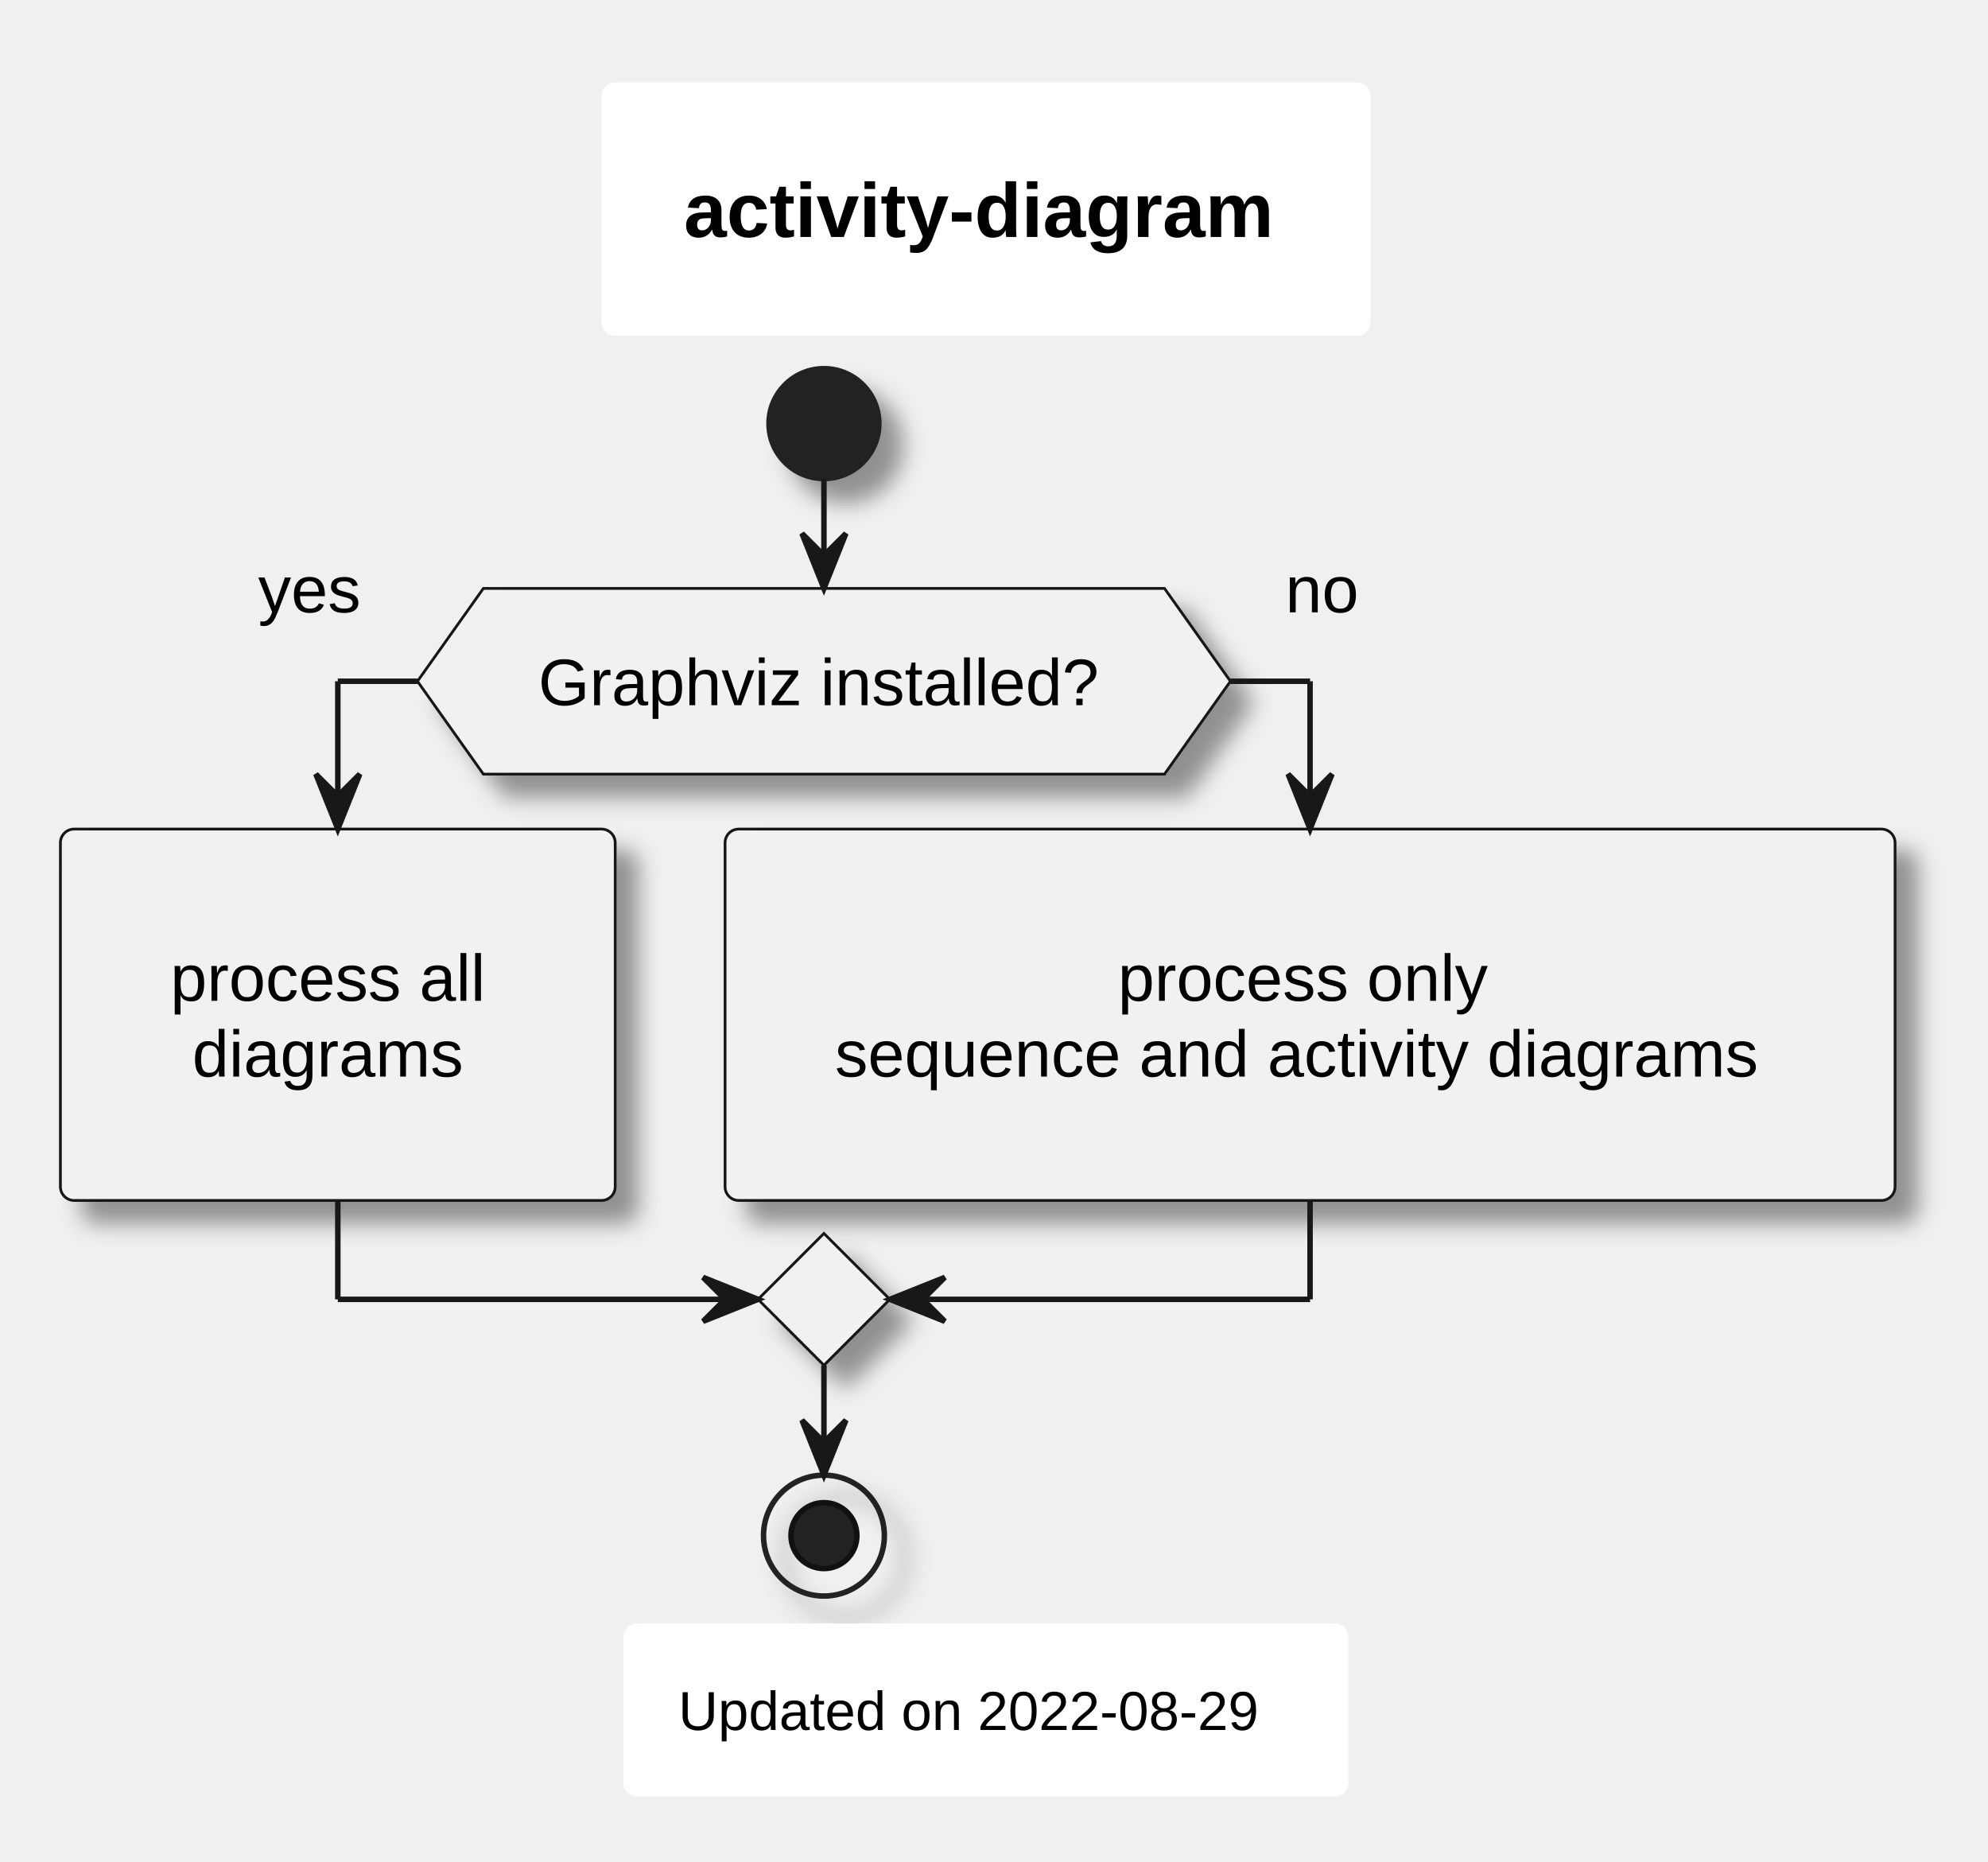
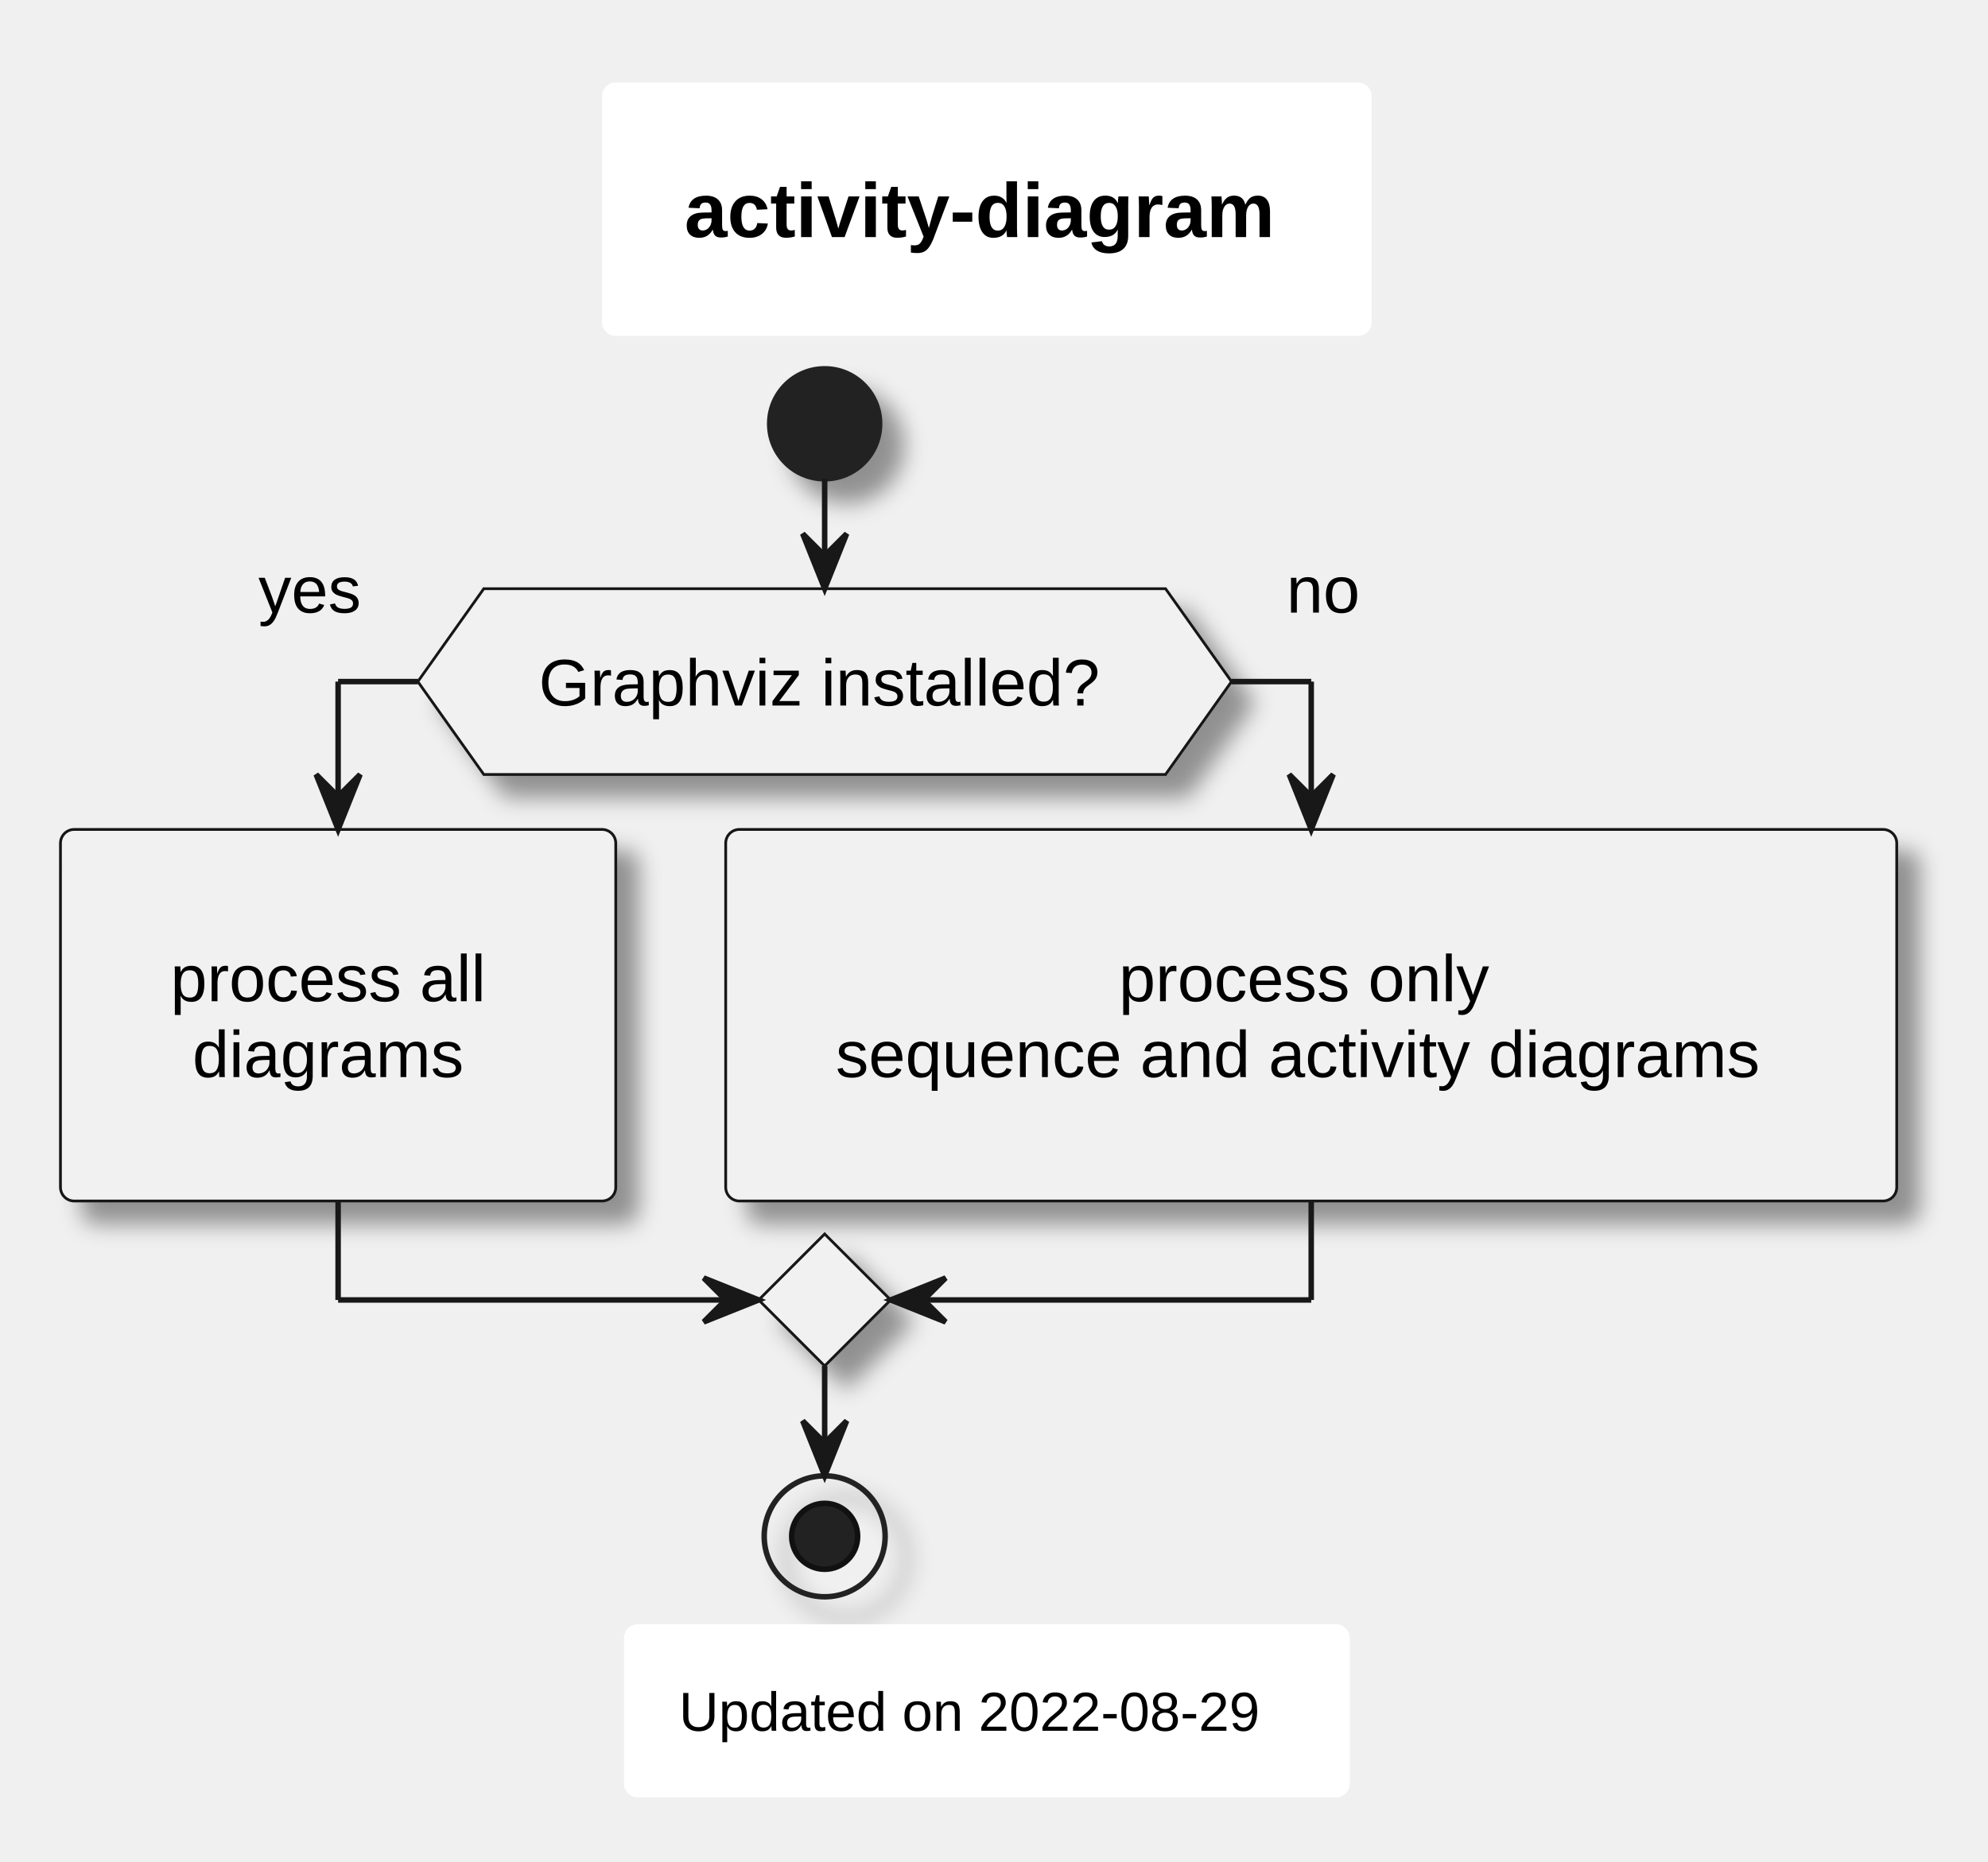
- <svg xmlns="http://www.w3.org/2000/svg" contentStyleType="text/css" height="1059.375px" preserveAspectRatio="none" style="width:1131px;height:1059px;background:#FFFFFF;" version="1.1" viewBox="0 0 1131 1059" width="1131.25px" zoomAndPan="magnify">
+ <svg xmlns="http://www.w3.org/2000/svg" contentStyleType="text/css" height="741.562px" preserveAspectRatio="none" style="width:791px;height:741px;background:#FFFFFF;" version="1.1" viewBox="0 0 791 741" width="791.875px" zoomAndPan="magnify">
  <defs>
-     <filter height="300%" id="f1jhu3rhlki8dl" width="300%" x="-1" y="-1">
-       <feGaussianBlur result="blurOut" stdDeviation="6.25" />
+     <filter height="300%" id="f1axsopopmimgi" width="300%" x="-1" y="-1">
+       <feGaussianBlur result="blurOut" stdDeviation="4.375" />
      <feColorMatrix in="blurOut" result="blurOut2" type="matrix" values="0 0 0 0 0 0 0 0 0 0 0 0 0 0 0 0 0 0 .4 0" />
-       <feOffset dx="12.5" dy="12.5" in="blurOut2" result="blurOut3" />
+       <feOffset dx="8.75" dy="8.75" in="blurOut2" result="blurOut3" />
      <feBlend in="SourceGraphic" in2="blurOut3" mode="normal" />
    </filter>
  </defs>
  <g>
-     <rect fill="#FFFFFF" height="144.058" rx="7.812" ry="7.812" style="stroke:#00000000;stroke-width:3.125;" width="437.5" x="342.188" y="46.875" />
-     <text fill="#000000" font-family="Arial" font-size="43.75" font-weight="bold" lengthAdjust="spacing" textLength="343.75" x="389.062" y="134.787">activity-diagram</text>
-     <ellipse cx="468.75" cy="240.933" fill="#222222" filter="url(#f1jhu3rhlki8dl)" rx="31.25" ry="31.25" style="stroke:#222222;stroke-width:3.125;" />
-     <polygon fill="#F1F1F1" filter="url(#f1jhu3rhlki8dl)" points="275,334.683,662.5,334.683,700,387.494,662.5,440.305,275,440.305,237.5,387.494,275,334.683" style="stroke:#181818;stroke-width:1.562;" />
-     <text fill="#000000" font-family="Arial" font-size="37.5" lengthAdjust="spacing" textLength="325" x="306.25" y="401.108">Graphviz installed?</text>
-     <text fill="#000000" font-family="Arial" font-size="37.5" lengthAdjust="spacing" textLength="59.375" x="146.875" y="348.297">yes</text>
-     <text fill="#000000" font-family="Arial" font-size="37.5" lengthAdjust="spacing" textLength="43.75" x="731.25" y="348.297">no</text>
-     <rect fill="#F1F1F1" filter="url(#f1jhu3rhlki8dl)" height="211.243" rx="7.812" ry="7.812" style="stroke:#181818;stroke-width:1.562;" width="315.625" x="34.375" y="471.555" />
-     <text fill="#000000" font-family="Arial" font-size="37.5" lengthAdjust="spacing" textLength="190.625" x="96.875" y="569.229">process all</text>
-     <text fill="#000000" font-family="Arial" font-size="37.5" lengthAdjust="spacing" textLength="165.625" x="109.375" y="612.351">diagrams</text>
-     <rect fill="#F1F1F1" filter="url(#f1jhu3rhlki8dl)" height="211.243" rx="7.812" ry="7.812" style="stroke:#181818;stroke-width:1.562;" width="665.625" x="412.5" y="471.555" />
-     <text fill="#000000" font-family="Arial" font-size="37.5" lengthAdjust="spacing" textLength="218.75" x="635.938" y="569.229">process only</text>
-     <text fill="#000000" font-family="Arial" font-size="37.5" lengthAdjust="spacing" textLength="540.625" x="475" y="612.351">sequence and activity diagrams</text>
-     <polygon fill="#F1F1F1" filter="url(#f1jhu3rhlki8dl)" points="468.75,701.547,506.25,739.047,468.75,776.547,431.25,739.047,468.75,701.547" style="stroke:#181818;stroke-width:1.562;" />
-     <ellipse cx="468.75" cy="873.422" filter="url(#f1jhu3rhlki8dl)" rx="34.375" ry="34.375" style="stroke:#222222;stroke-width:3.125;fill:none;" />
-     <ellipse cx="468.75" cy="873.422" fill="#222222" rx="18.75" ry="18.75" style="stroke:#111111;stroke-width:3.125;" />
-     <line style="stroke:#181818;stroke-width:3.125;" x1="237.5" x2="192.188" y1="387.494" y2="387.494" />
-     <line style="stroke:#181818;stroke-width:3.125;" x1="192.188" x2="192.188" y1="387.494" y2="471.555" />
-     <polygon fill="#181818" points="179.688,440.305,192.188,471.555,204.688,440.305,192.188,452.805" style="stroke:#181818;stroke-width:3.125;" />
-     <line style="stroke:#181818;stroke-width:3.125;" x1="700" x2="745.312" y1="387.494" y2="387.494" />
-     <line style="stroke:#181818;stroke-width:3.125;" x1="745.312" x2="745.312" y1="387.494" y2="471.555" />
-     <polygon fill="#181818" points="732.812,440.305,745.312,471.555,757.812,440.305,745.312,452.805" style="stroke:#181818;stroke-width:3.125;" />
-     <line style="stroke:#181818;stroke-width:3.125;" x1="192.188" x2="192.188" y1="682.797" y2="739.047" />
-     <line style="stroke:#181818;stroke-width:3.125;" x1="192.188" x2="431.25" y1="739.047" y2="739.047" />
-     <polygon fill="#181818" points="400,726.547,431.25,739.047,400,751.547,412.5,739.047" style="stroke:#181818;stroke-width:3.125;" />
-     <line style="stroke:#181818;stroke-width:3.125;" x1="745.312" x2="745.312" y1="682.797" y2="739.047" />
-     <line style="stroke:#181818;stroke-width:3.125;" x1="745.312" x2="506.25" y1="739.047" y2="739.047" />
-     <polygon fill="#181818" points="537.5,726.547,506.25,739.047,537.5,751.547,525,739.047" style="stroke:#181818;stroke-width:3.125;" />
-     <line style="stroke:#181818;stroke-width:3.125;" x1="468.75" x2="468.75" y1="272.183" y2="334.683" />
-     <polygon fill="#181818" points="456.25,303.433,468.75,334.683,481.25,303.433,468.75,315.933" style="stroke:#181818;stroke-width:3.125;" />
-     <line style="stroke:#181818;stroke-width:3.125;" x1="468.75" x2="468.75" y1="776.547" y2="839.047" />
-     <polygon fill="#181818" points="456.25,807.797,468.75,839.047,481.25,807.797,468.75,820.297" style="stroke:#181818;stroke-width:3.125;" />
-     <rect fill="#FFFFFF" height="98.434" rx="7.812" ry="7.812" style="stroke:#00000000;stroke-width:3.125;" width="412.5" x="354.688" y="923.422" />
-     <text fill="#000000" font-family="Arial" font-size="31.25" lengthAdjust="spacing" textLength="350" x="385.938" y="983.984">Updated on 2022-08-29</text>
+     <rect fill="#FFFFFF" height="100.841" rx="5.469" ry="5.469" style="stroke:#00000000;stroke-width:2.188;" width="306.25" x="239.531" y="32.812" />
+     <text fill="#000000" font-family="Arial" font-size="30.625" font-weight="bold" lengthAdjust="spacing" textLength="240.625" x="272.344" y="94.351">activity-diagram</text>
+     <ellipse cx="328.125" cy="168.653" fill="#222222" filter="url(#f1axsopopmimgi)" rx="21.875" ry="21.875" style="stroke:#222222;stroke-width:2.188;" />
+     <polygon fill="#F1F1F1" filter="url(#f1axsopopmimgi)" points="192.5,234.278,463.75,234.278,490,271.246,463.75,308.213,192.5,308.213,166.25,271.246,192.5,234.278" style="stroke:#181818;stroke-width:1.094;" />
+     <text fill="#000000" font-family="Arial" font-size="26.25" lengthAdjust="spacing" textLength="227.5" x="214.375" y="280.776">Graphviz installed?</text>
+     <text fill="#000000" font-family="Arial" font-size="26.25" lengthAdjust="spacing" textLength="41.562" x="102.812" y="243.808">yes</text>
+     <text fill="#000000" font-family="Arial" font-size="26.25" lengthAdjust="spacing" textLength="30.625" x="511.875" y="243.808">no</text>
+     <rect fill="#F1F1F1" filter="url(#f1axsopopmimgi)" height="147.87" rx="5.469" ry="5.469" style="stroke:#181818;stroke-width:1.094;" width="220.938" x="24.062" y="330.088" />
+     <text fill="#000000" font-family="Arial" font-size="26.25" lengthAdjust="spacing" textLength="133.438" x="67.812" y="398.46">process all</text>
+     <text fill="#000000" font-family="Arial" font-size="26.25" lengthAdjust="spacing" textLength="115.938" x="76.562" y="428.645">diagrams</text>
+     <rect fill="#F1F1F1" filter="url(#f1axsopopmimgi)" height="147.87" rx="5.469" ry="5.469" style="stroke:#181818;stroke-width:1.094;" width="465.938" x="288.75" y="330.088" />
+     <text fill="#000000" font-family="Arial" font-size="26.25" lengthAdjust="spacing" textLength="153.125" x="445.156" y="398.46">process only</text>
+     <text fill="#000000" font-family="Arial" font-size="26.25" lengthAdjust="spacing" textLength="378.438" x="332.5" y="428.645">sequence and activity diagrams</text>
+     <polygon fill="#F1F1F1" filter="url(#f1axsopopmimgi)" points="328.125,491.083,354.375,517.333,328.125,543.583,301.875,517.333,328.125,491.083" style="stroke:#181818;stroke-width:1.094;" />
+     <ellipse cx="328.125" cy="611.396" filter="url(#f1axsopopmimgi)" rx="24.062" ry="24.062" style="stroke:#222222;stroke-width:2.188;fill:none;" />
+     <ellipse cx="328.125" cy="611.396" fill="#222222" rx="13.125" ry="13.125" style="stroke:#111111;stroke-width:2.188;" />
+     <line style="stroke:#181818;stroke-width:2.188;" x1="166.25" x2="134.531" y1="271.246" y2="271.246" />
+     <line style="stroke:#181818;stroke-width:2.188;" x1="134.531" x2="134.531" y1="271.246" y2="330.088" />
+     <polygon fill="#181818" points="125.781,308.213,134.531,330.088,143.281,308.213,134.531,316.963" style="stroke:#181818;stroke-width:2.188;" />
+     <line style="stroke:#181818;stroke-width:2.188;" x1="490" x2="521.719" y1="271.246" y2="271.246" />
+     <line style="stroke:#181818;stroke-width:2.188;" x1="521.719" x2="521.719" y1="271.246" y2="330.088" />
+     <polygon fill="#181818" points="512.969,308.213,521.719,330.088,530.469,308.213,521.719,316.963" style="stroke:#181818;stroke-width:2.188;" />
+     <line style="stroke:#181818;stroke-width:2.188;" x1="134.531" x2="134.531" y1="477.958" y2="517.333" />
+     <line style="stroke:#181818;stroke-width:2.188;" x1="134.531" x2="301.875" y1="517.333" y2="517.333" />
+     <polygon fill="#181818" points="280,508.583,301.875,517.333,280,526.083,288.75,517.333" style="stroke:#181818;stroke-width:2.188;" />
+     <line style="stroke:#181818;stroke-width:2.188;" x1="521.719" x2="521.719" y1="477.958" y2="517.333" />
+     <line style="stroke:#181818;stroke-width:2.188;" x1="521.719" x2="354.375" y1="517.333" y2="517.333" />
+     <polygon fill="#181818" points="376.25,508.583,354.375,517.333,376.25,526.083,367.5,517.333" style="stroke:#181818;stroke-width:2.188;" />
+     <line style="stroke:#181818;stroke-width:2.188;" x1="328.125" x2="328.125" y1="190.528" y2="234.278" />
+     <polygon fill="#181818" points="319.375,212.403,328.125,234.278,336.875,212.403,328.125,221.153" style="stroke:#181818;stroke-width:2.188;" />
+     <line style="stroke:#181818;stroke-width:2.188;" x1="328.125" x2="328.125" y1="543.583" y2="587.333" />
+     <polygon fill="#181818" points="319.375,565.458,328.125,587.333,336.875,565.458,328.125,574.208" style="stroke:#181818;stroke-width:2.188;" />
+     <rect fill="#FFFFFF" height="68.904" rx="5.469" ry="5.469" style="stroke:#00000000;stroke-width:2.188;" width="288.75" x="248.281" y="646.396" />
+     <text fill="#000000" font-family="Arial" font-size="21.875" lengthAdjust="spacing" textLength="245" x="270.156" y="688.789">Updated on 2022-08-29</text>
  </g>
</svg>
